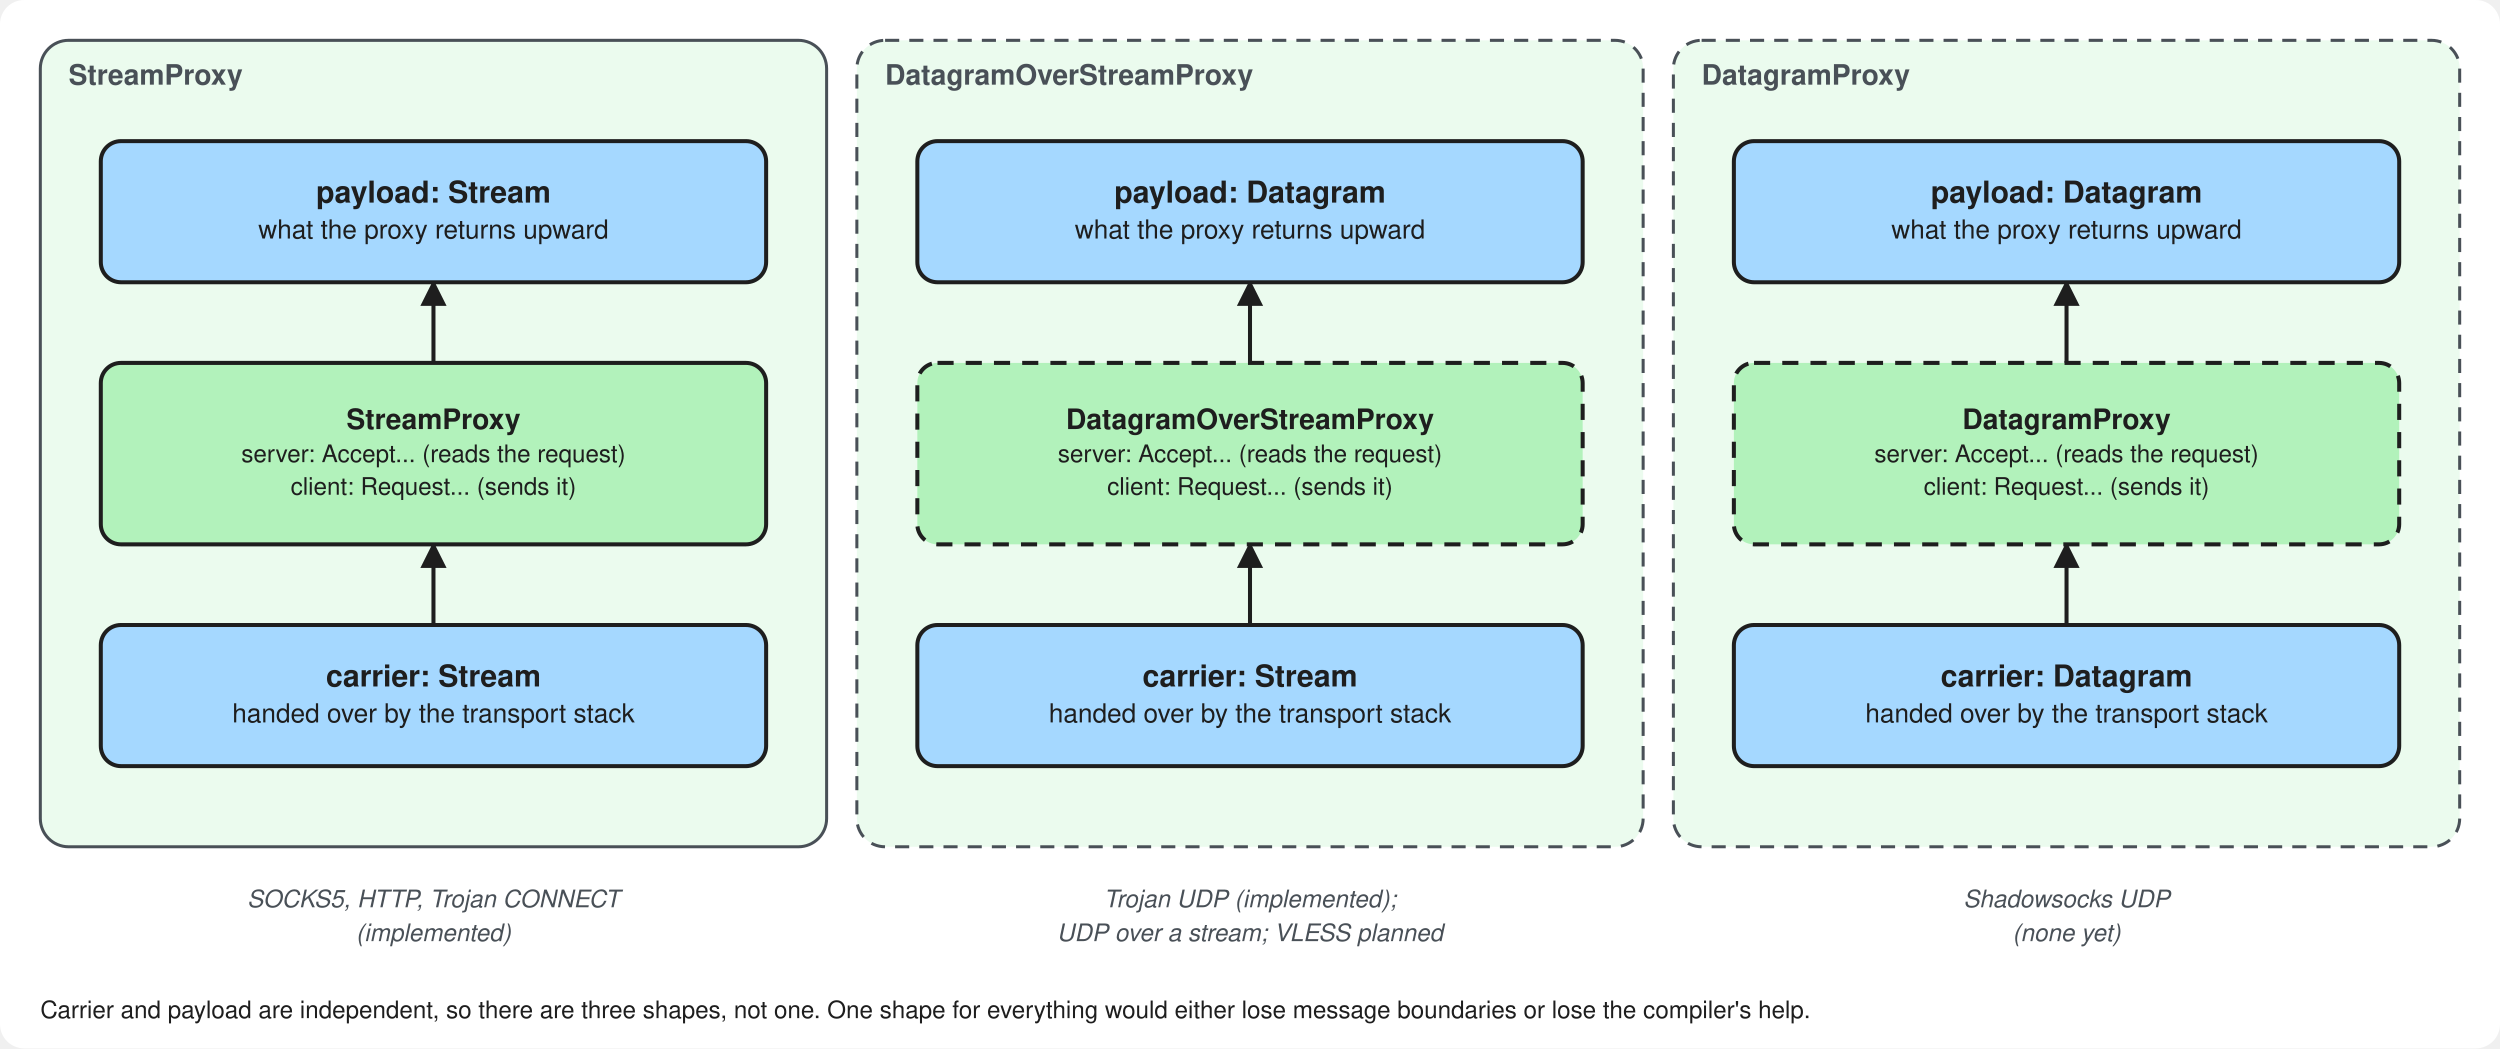
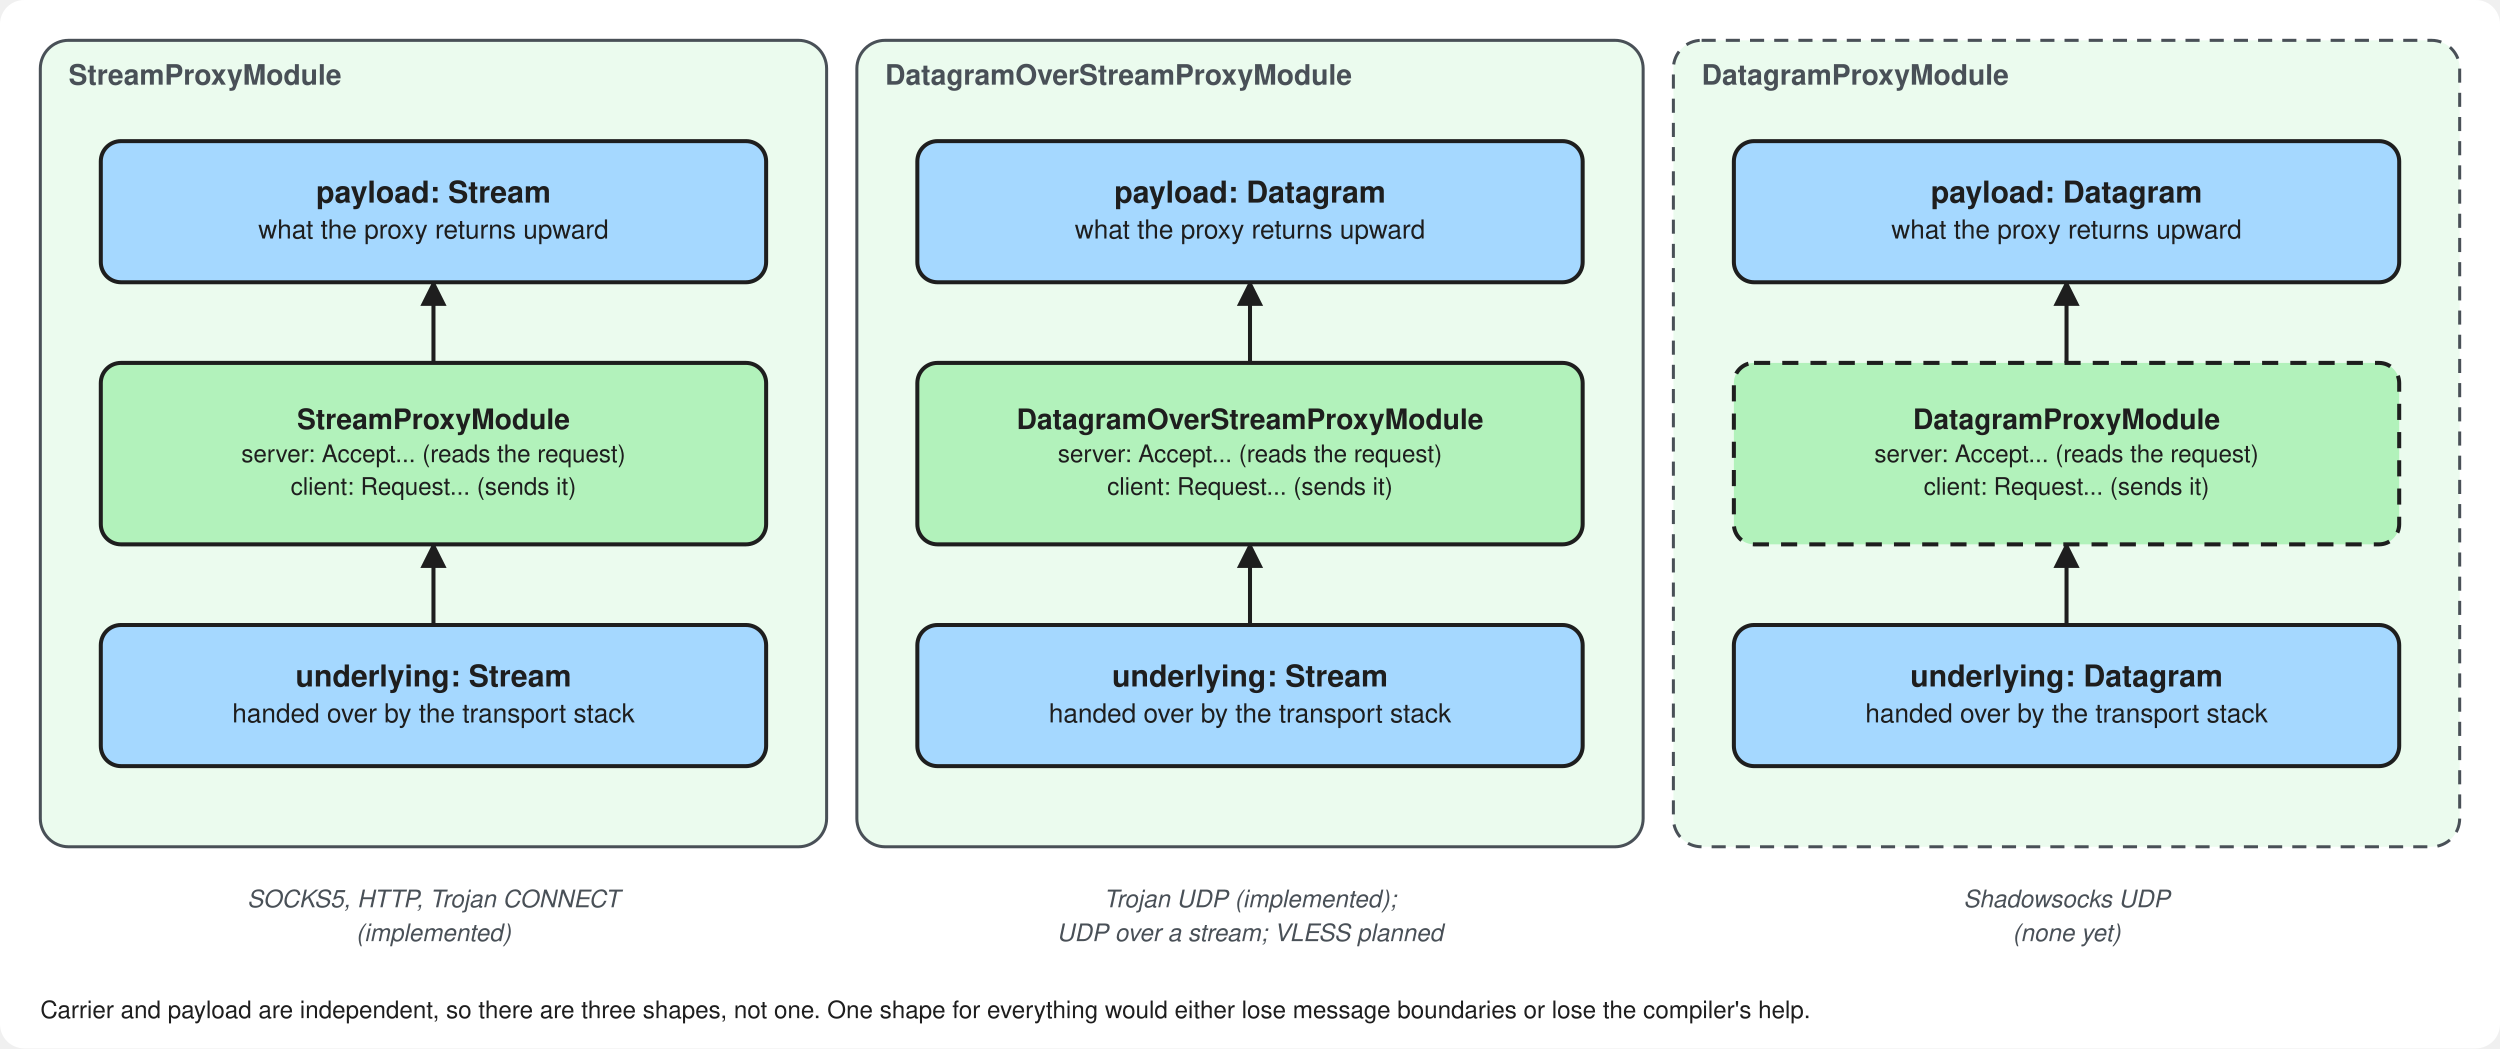
<svg xmlns="http://www.w3.org/2000/svg" viewBox="0 0 1240 520" width="1240" height="520" role="img" aria-label="The three proxy shapes">
  <defs>
    <marker id="h0" viewBox="0 0 10 10" refX="9" refY="5" markerUnits="userSpaceOnUse" markerWidth="13" markerHeight="13" orient="auto-start-reverse">
      <path d="M0,0 L10,5 L0,10 z" fill="#1e1e1e" />
    </marker>
    <marker id="h1" viewBox="0 0 10 10" refX="9" refY="5" markerUnits="userSpaceOnUse" markerWidth="13" markerHeight="13" orient="auto-start-reverse">
      <path d="M0,0 L10,5 L0,10 z" fill="#c92a2a" />
    </marker>
    <marker id="h2" viewBox="0 0 10 10" refX="9" refY="5" markerUnits="userSpaceOnUse" markerWidth="13" markerHeight="13" orient="auto-start-reverse">
      <path d="M0,0 L10,5 L0,10 z" fill="#495057" />
    </marker>
  </defs>
  <rect x="0" y="0" width="1240" height="520" rx="12" fill="#ffffff" />
  <g font-family="Helvetica, Arial, sans-serif" fill="#1e1e1e">
    <rect x="20" y="20" width="390" height="400" rx="14" fill="#ebfbee" stroke="#495057" stroke-width="1.5" />
-     <text x="34" y="42" font-size="14" font-weight="bold" fill="#495057">StreamProxy</text>
-     <rect x="425" y="20" width="390" height="400" rx="14" fill="#ebfbee" stroke="#495057" stroke-width="1.5" stroke-dasharray="7 5" />
-     <text x="439" y="42" font-size="14" font-weight="bold" fill="#495057">DatagramOverStreamProxy</text>
+     <text x="34" y="42" font-size="14" font-weight="bold" fill="#495057">StreamProxyModule</text>
+     <rect x="425" y="20" width="390" height="400" rx="14" fill="#ebfbee" stroke="#495057" stroke-width="1.5" />
+     <text x="439" y="42" font-size="14" font-weight="bold" fill="#495057">DatagramOverStreamProxyModule</text>
    <rect x="830" y="20" width="390" height="400" rx="14" fill="#ebfbee" stroke="#495057" stroke-width="1.5" stroke-dasharray="7 5" />
-     <text x="844" y="42" font-size="14" font-weight="bold" fill="#495057">DatagramProxy</text>
+     <text x="844" y="42" font-size="14" font-weight="bold" fill="#495057">DatagramProxyModule</text>
    <polyline points="215.0,310 215.0,270" fill="none" stroke="#1e1e1e" stroke-width="2" marker-end="url(#h0)" />
    <polyline points="215.0,180 215.0,140" fill="none" stroke="#1e1e1e" stroke-width="2" marker-end="url(#h0)" />
    <polyline points="620.0,310 620.0,270" fill="none" stroke="#1e1e1e" stroke-width="2" marker-end="url(#h0)" />
    <polyline points="620.0,180 620.0,140" fill="none" stroke="#1e1e1e" stroke-width="2" marker-end="url(#h0)" />
    <polyline points="1025.0,310 1025.0,270" fill="none" stroke="#1e1e1e" stroke-width="2" marker-end="url(#h0)" />
    <polyline points="1025.0,180 1025.0,140" fill="none" stroke="#1e1e1e" stroke-width="2" marker-end="url(#h0)" />
    <rect x="50" y="70" width="330" height="70" rx="10" fill="#a5d8ff" stroke="#1e1e1e" stroke-width="2" />
    <text x="215.0" y="100.5" text-anchor="middle" font-size="15" font-weight="bold">payload: Stream</text>
    <text x="215.0" y="118.3" text-anchor="middle" font-size="13">what the proxy returns upward</text>
    <rect x="50" y="180" width="330" height="90" rx="10" fill="#b2f2bb" stroke="#1e1e1e" stroke-width="2" />
-     <text x="215.0" y="212.8" text-anchor="middle" font-size="14" font-weight="bold">StreamProxy</text>
+     <text x="215.0" y="212.8" text-anchor="middle" font-size="14" font-weight="bold">StreamProxyModule</text>
    <text x="215.0" y="229.2" text-anchor="middle" font-size="12">server: Accept... (reads the request)</text>
    <text x="215.0" y="245.4" text-anchor="middle" font-size="12">client: Request... (sends it)</text>
    <rect x="50" y="310" width="330" height="70" rx="10" fill="#a5d8ff" stroke="#1e1e1e" stroke-width="2" />
-     <text x="215.0" y="340.5" text-anchor="middle" font-size="15" font-weight="bold">carrier: Stream</text>
+     <text x="215.0" y="340.5" text-anchor="middle" font-size="15" font-weight="bold">underlying: Stream</text>
    <text x="215.0" y="358.3" text-anchor="middle" font-size="13">handed over by the transport stack</text>
    <rect x="455" y="70" width="330" height="70" rx="10" fill="#a5d8ff" stroke="#1e1e1e" stroke-width="2" />
    <text x="620.0" y="100.5" text-anchor="middle" font-size="15" font-weight="bold">payload: Datagram</text>
    <text x="620.0" y="118.3" text-anchor="middle" font-size="13">what the proxy returns upward</text>
-     <rect x="455" y="180" width="330" height="90" rx="10" fill="#b2f2bb" stroke="#1e1e1e" stroke-width="2" stroke-dasharray="8 6" />
-     <text x="620.0" y="212.8" text-anchor="middle" font-size="14" font-weight="bold">DatagramOverStreamProxy</text>
+     <rect x="455" y="180" width="330" height="90" rx="10" fill="#b2f2bb" stroke="#1e1e1e" stroke-width="2" />
+     <text x="620.0" y="212.8" text-anchor="middle" font-size="14" font-weight="bold">DatagramOverStreamProxyModule</text>
    <text x="620.0" y="229.2" text-anchor="middle" font-size="12">server: Accept... (reads the request)</text>
    <text x="620.0" y="245.4" text-anchor="middle" font-size="12">client: Request... (sends it)</text>
    <rect x="455" y="310" width="330" height="70" rx="10" fill="#a5d8ff" stroke="#1e1e1e" stroke-width="2" />
-     <text x="620.0" y="340.5" text-anchor="middle" font-size="15" font-weight="bold">carrier: Stream</text>
+     <text x="620.0" y="340.5" text-anchor="middle" font-size="15" font-weight="bold">underlying: Stream</text>
    <text x="620.0" y="358.3" text-anchor="middle" font-size="13">handed over by the transport stack</text>
    <rect x="860" y="70" width="330" height="70" rx="10" fill="#a5d8ff" stroke="#1e1e1e" stroke-width="2" />
    <text x="1025.0" y="100.5" text-anchor="middle" font-size="15" font-weight="bold">payload: Datagram</text>
    <text x="1025.0" y="118.3" text-anchor="middle" font-size="13">what the proxy returns upward</text>
    <rect x="860" y="180" width="330" height="90" rx="10" fill="#b2f2bb" stroke="#1e1e1e" stroke-width="2" stroke-dasharray="8 6" />
-     <text x="1025.0" y="212.8" text-anchor="middle" font-size="14" font-weight="bold">DatagramProxy</text>
+     <text x="1025.0" y="212.8" text-anchor="middle" font-size="14" font-weight="bold">DatagramProxyModule</text>
    <text x="1025.0" y="229.2" text-anchor="middle" font-size="12">server: Accept... (reads the request)</text>
    <text x="1025.0" y="245.4" text-anchor="middle" font-size="12">client: Request... (sends it)</text>
    <rect x="860" y="310" width="330" height="70" rx="10" fill="#a5d8ff" stroke="#1e1e1e" stroke-width="2" />
-     <text x="1025.0" y="340.5" text-anchor="middle" font-size="15" font-weight="bold">carrier: Datagram</text>
+     <text x="1025.0" y="340.5" text-anchor="middle" font-size="15" font-weight="bold">underlying: Datagram</text>
    <text x="1025.0" y="358.3" text-anchor="middle" font-size="13">handed over by the transport stack</text>
    <text x="215" y="450.0" text-anchor="middle" font-size="12" font-style="italic" fill="#495057">SOCKS5, HTTP, Trojan CONNECT</text>
    <text x="215" y="466.8" text-anchor="middle" font-size="12" font-style="italic" fill="#495057">(implemented)</text>
    <text x="620" y="450.0" text-anchor="middle" font-size="12" font-style="italic" fill="#495057">Trojan UDP (implemented);</text>
    <text x="620" y="466.8" text-anchor="middle" font-size="12" font-style="italic" fill="#495057">UDP over a stream; VLESS planned</text>
    <text x="1025" y="450.0" text-anchor="middle" font-size="12" font-style="italic" fill="#495057">Shadowsocks UDP</text>
    <text x="1025" y="466.8" text-anchor="middle" font-size="12" font-style="italic" fill="#495057">(none yet)</text>
    <text x="20" y="505.0" text-anchor="start" font-size="12" fill="#1e1e1e">Carrier and payload are independent, so there are three shapes, not one. One shape for everything would either lose message boundaries or lose the compiler's help.</text>
  </g>
</svg>
